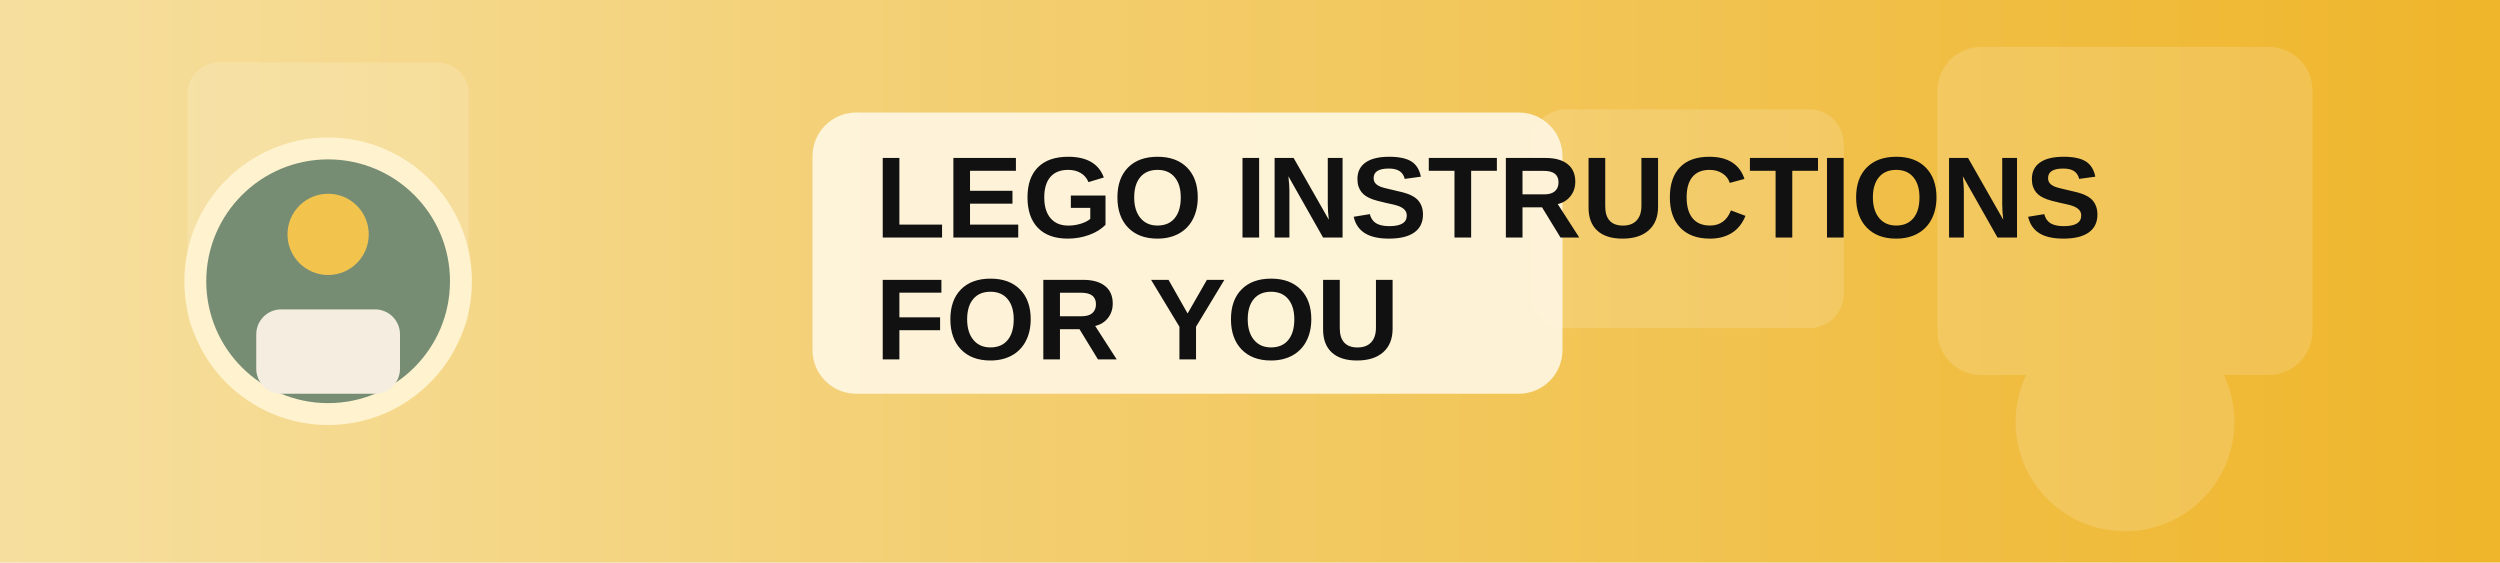
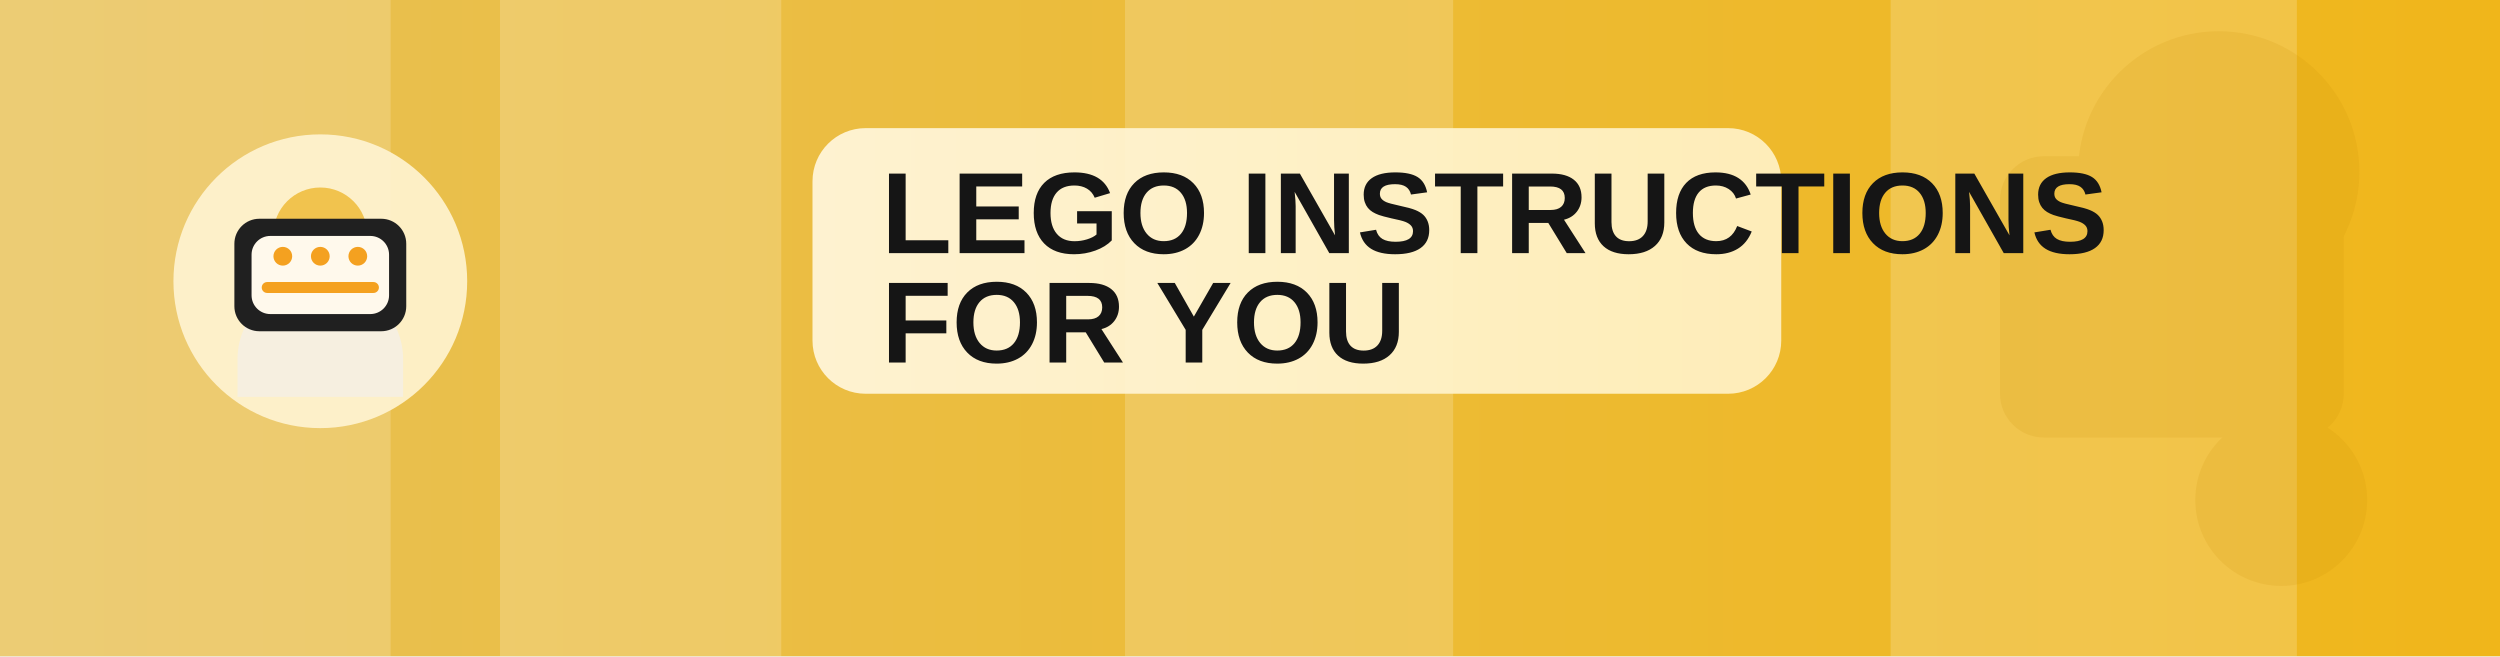
- <svg xmlns="http://www.w3.org/2000/svg" viewBox="0 0 1600 360">
+ <svg xmlns="http://www.w3.org/2000/svg" viewBox="0 0 1600 420">
  <defs>
    <linearGradient id="bg" x1="0" x2="1">
-       <stop offset="0" stop-color="#f6df9f" />
-       <stop offset="1" stop-color="#efb52a" />
+       <stop offset="0" stop-color="#e8c156" />
+       <stop offset="1" stop-color="#f0b61a" />
    </linearGradient>
-     <linearGradient id="card" x1="0" x2="1">
-       <stop offset="0" stop-color="#1b1b1b" />
-       <stop offset="1" stop-color="#333" />
+     <linearGradient id="panel" x1="0" x2="1">
+       <stop offset="0" stop-color="#fff5d9" />
+       <stop offset="1" stop-color="#fff0c1" />
    </linearGradient>
  </defs>
-   <rect width="1600" height="360" fill="url(#bg)" />
-   <g opacity=".15" fill="#fff">
-     <rect x="120" y="40" width="180" height="180" rx="20" />
-     <rect x="980" y="70" width="200" height="140" rx="22" />
-     <rect x="1240" y="30" width="240" height="210" rx="28" />
-     <circle cx="1360" cy="270" r="70" />
+   <rect width="1600" height="420" fill="url(#bg)" />
+   <g opacity=".18">
+     <rect x="0" y="0" width="250" height="420" fill="#fff" />
+     <rect x="320" y="0" width="180" height="420" fill="#fff" />
+     <rect x="720" y="0" width="210" height="420" fill="#fff" />
+     <rect x="1210" y="0" width="260" height="420" fill="#fff" />
  </g>
-   <circle cx="210" cy="180" r="92" fill="#fff3cf" />
-   <circle cx="210" cy="180" r="78" fill="#768d74" />
-   <circle cx="210" cy="150" r="26" fill="#f2c44e" />
-   <rect x="164" y="198" width="92" height="54" rx="16" fill="#f5eee0" />
-   <rect x="520" y="72" width="480" height="180" rx="28" fill="rgba(255,248,230,.88)" />
-   <text x="560" y="152" font-family="Arial, Helvetica, sans-serif" font-size="74" font-weight="900" fill="#111">LEGO INSTRUCTIONS</text>
-   <text x="560" y="230" font-family="Arial, Helvetica, sans-serif" font-size="74" font-weight="900" fill="#111">FOR YOU</text>
+   <g opacity=".14" fill="#c78800">
+     <circle cx="1420" cy="110" r="90" />
+     <circle cx="1460" cy="320" r="55" />
+     <rect x="1280" y="100" width="220" height="180" rx="28" />
+   </g>
+   <g transform="translate(95 70)">
+     <circle cx="110" cy="110" r="94" fill="#fff4d3" opacity=".9" />
+     <circle cx="110" cy="80" r="30" fill="#f1c34e" />
+     <path d="M57 160c0-28 24-50 53-50s53 22 53 50v24H57z" fill="#f6efe0" />
+     <rect x="55" y="70" width="110" height="72" rx="16" fill="#202020" />
+     <rect x="66" y="81" width="88" height="50" rx="12" fill="#fff9ec" />
+     <circle cx="86" cy="94" r="6" fill="#f4a120" />
+     <circle cx="110" cy="94" r="6" fill="#f4a120" />
+     <circle cx="134" cy="94" r="6" fill="#f4a120" />
+     <path d="M76 114h68" stroke="#f4a120" stroke-width="7" stroke-linecap="round" />
+   </g>
+   <g transform="translate(520 82)">
+     <rect width="620" height="170" rx="34" fill="url(#panel)" opacity=".94" />
+     <text x="44" y="80" font-family="Arial, Helvetica, sans-serif" font-size="74" font-weight="900" fill="#151515">LEGO INSTRUCTIONS</text>
+     <text x="44" y="150" font-family="Arial, Helvetica, sans-serif" font-size="74" font-weight="900" fill="#151515">FOR YOU</text>
+   </g>
</svg>
